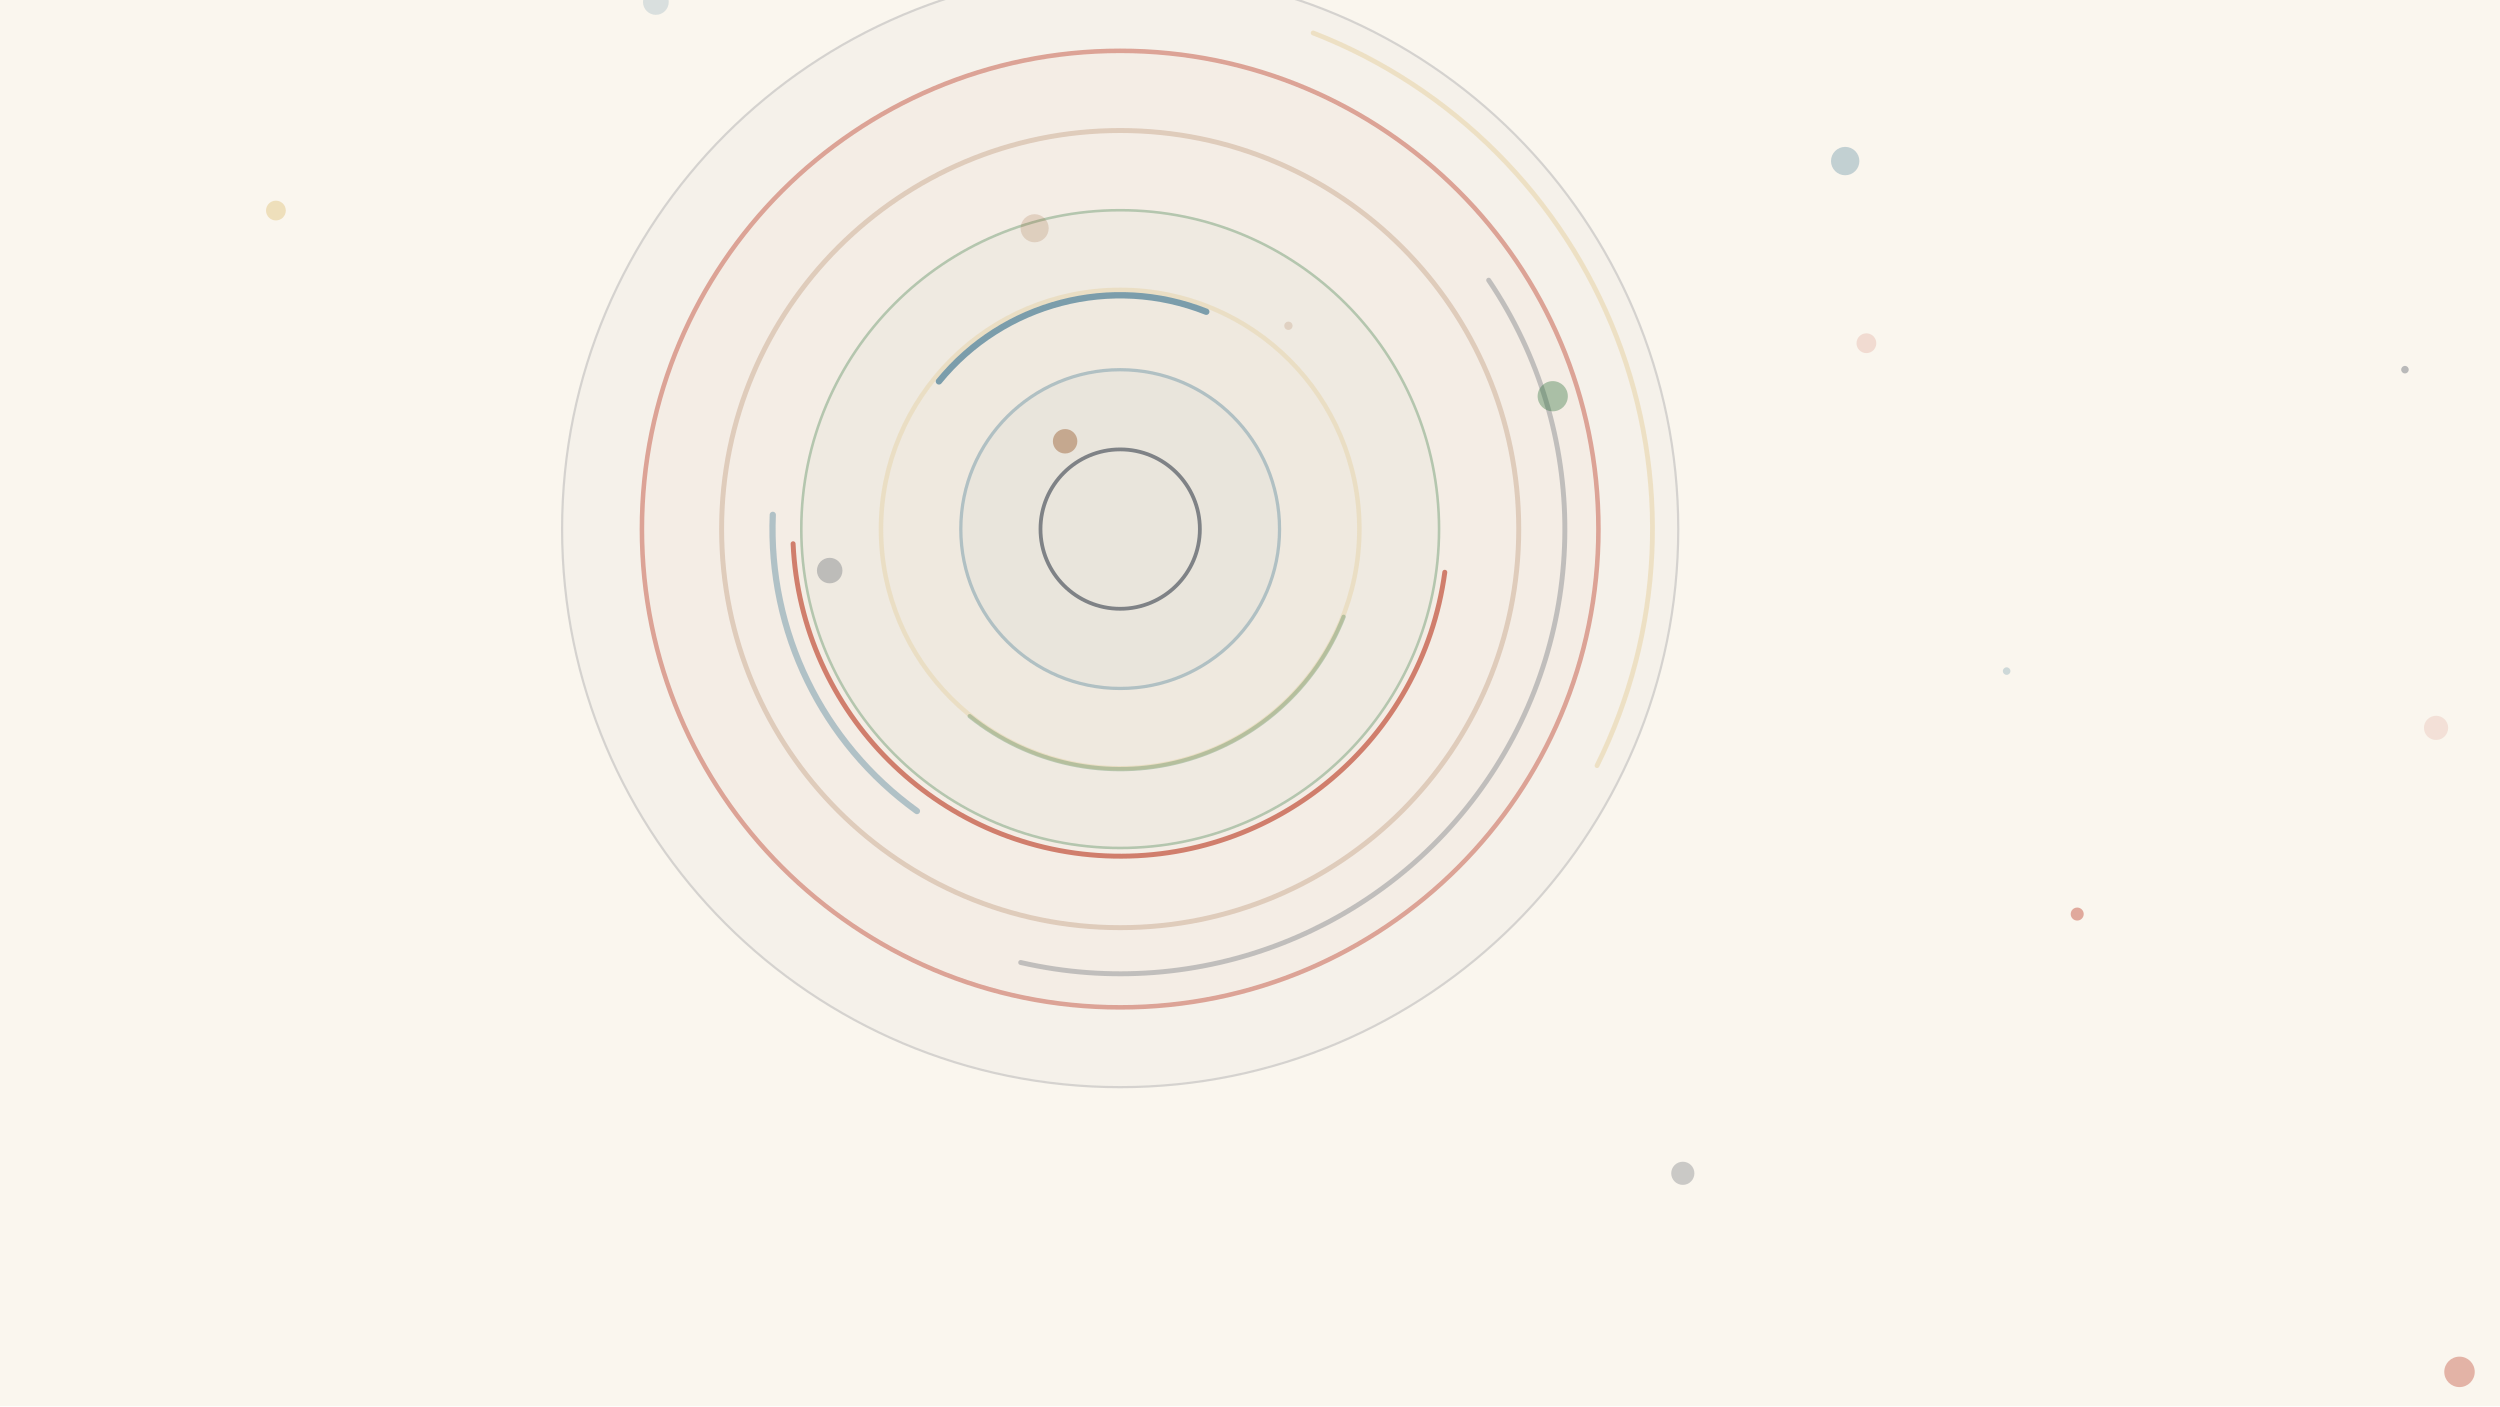
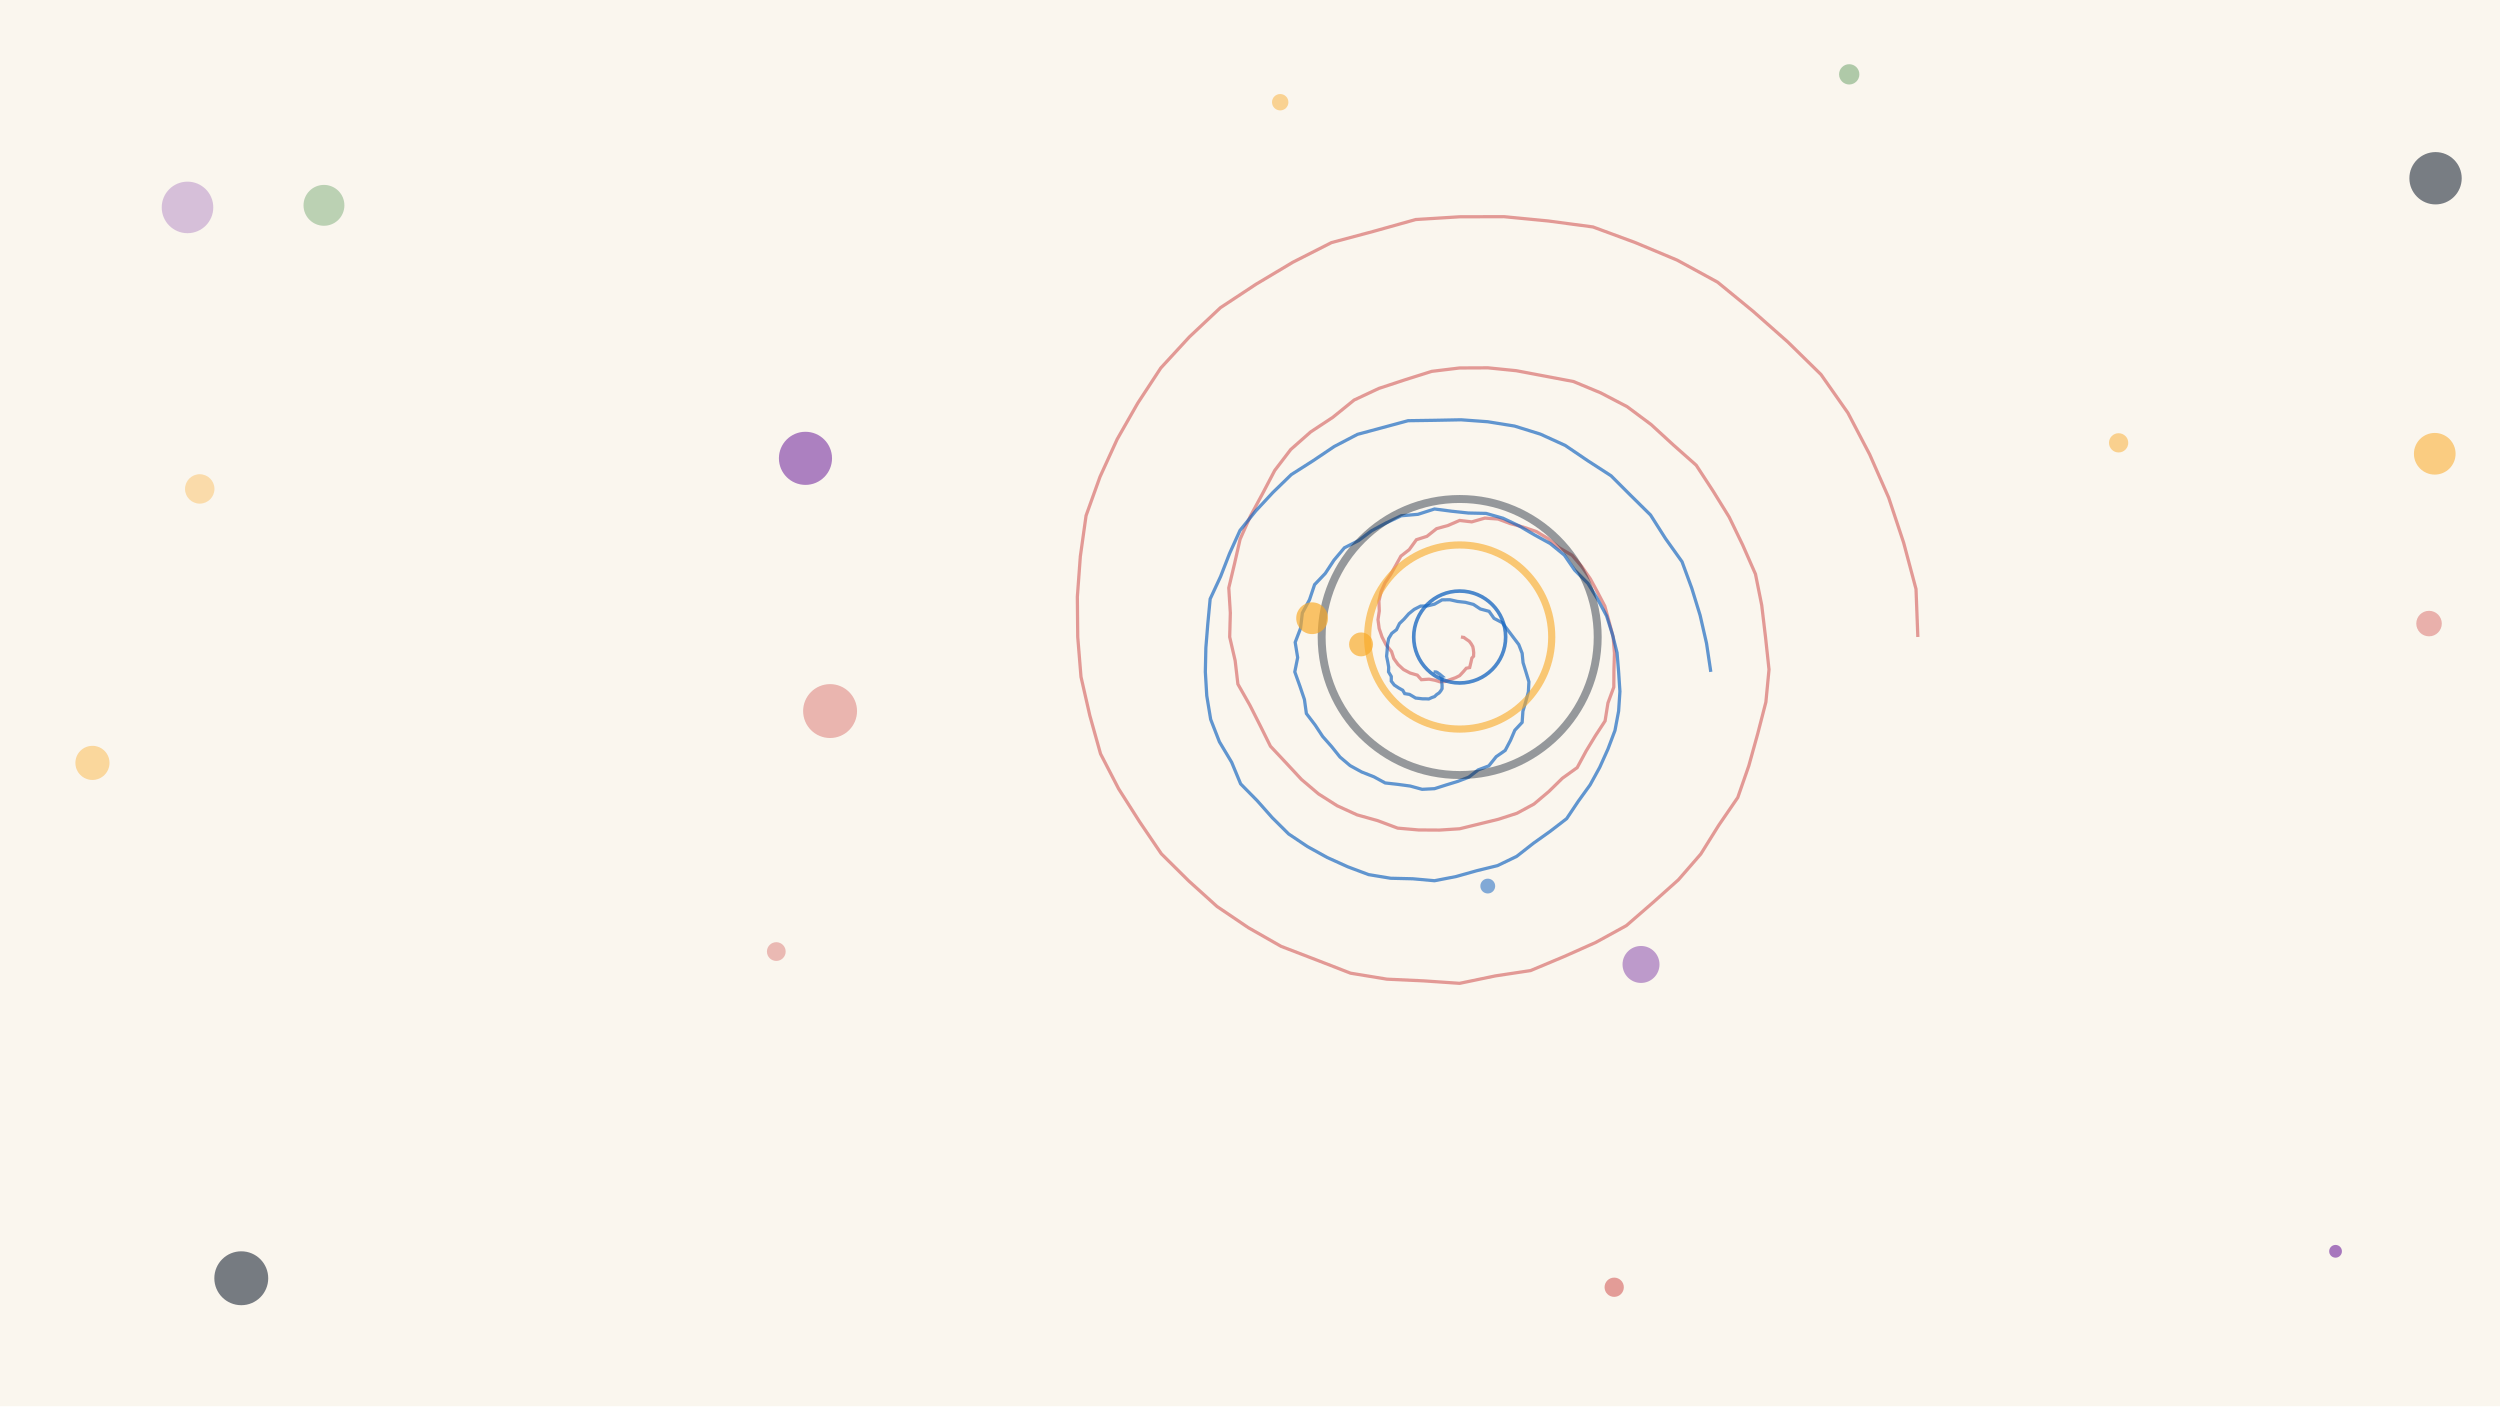
<svg xmlns="http://www.w3.org/2000/svg" viewBox="0 0 1920 1080" width="1920" height="1080">
  <rect width="1920" height="1080" fill="#FAF6EE" />
-   <circle cx="860.294" cy="406.342" r="428.6" fill="#0A1628" fill-opacity="0.13" stroke="#0A1628" stroke-width="1.7" opacity="0.16" />
-   <circle cx="860.294" cy="406.342" r="367.3" fill="#B7311A" fill-opacity="0.05" stroke="#B7311A" stroke-width="3.5" opacity="0.41" />
-   <circle cx="860.294" cy="406.342" r="306.1" fill="none" fill-opacity="0.00" stroke="#8B4513" stroke-width="3.8" opacity="0.20" />
-   <circle cx="860.294" cy="406.342" r="244.9" fill="#2B7038" fill-opacity="0.08" stroke="#2B7038" stroke-width="2.0" opacity="0.32" />
-   <circle cx="860.294" cy="406.342" r="183.7" fill="#D4A843" fill-opacity="0.07" stroke="#D4A843" stroke-width="3.5" opacity="0.18" />
-   <circle cx="860.294" cy="406.342" r="122.4" fill="#1B5E80" fill-opacity="0.11" stroke="#1B5E80" stroke-width="2.5" opacity="0.30" />
-   <circle cx="860.294" cy="406.342" r="61.2" fill="none" fill-opacity="0.00" stroke="#0A1628" stroke-width="2.9" opacity="0.48" />
-   <path d="M 1031.9 473.7 A 184.4 184.4 0 0 1 744.7 550.0" fill="none" stroke="#2B7038" stroke-width="3.3" opacity="0.28" stroke-linecap="round" />
-   <path d="M 1109.6 439.5 A 251.5 251.5 0 0 1 609.1 417.6" fill="none" stroke="#B7311A" stroke-width="3.8" opacity="0.59" stroke-linecap="round" />
-   <path d="M 704.2 622.9 A 267.0 267.0 0 0 1 593.5 395.4" fill="none" stroke="#1B5E80" stroke-width="4.8" opacity="0.31" stroke-linecap="round" />
-   <path d="M 1143.3 215.2 A 341.5 341.5 0 0 1 783.9 739.2" fill="none" stroke="#0A1628" stroke-width="3.8" opacity="0.22" stroke-linecap="round" />
-   <path d="M 1008.5 25.3 A 408.8 408.8 0 0 1 1226.5 588.0" fill="none" stroke="#D4A843" stroke-width="3.7" opacity="0.23" stroke-linecap="round" />
-   <path d="M 721.1 292.9 A 179.5 179.5 0 0 1 926.4 239.4" fill="none" stroke="#1B5E80" stroke-width="4.9" opacity="0.55" stroke-linecap="round" />
-   <circle cx="794.6" cy="175.3" r="10.8" fill="#8B4513" opacity="0.17" />
-   <circle cx="818.0" cy="338.9" r="9.4" fill="#8B4513" opacity="0.38" />
-   <circle cx="1870.9" cy="559.0" r="9.3" fill="#B7311A" opacity="0.11" />
-   <circle cx="1417.1" cy="123.7" r="10.9" fill="#1B5E80" opacity="0.25" />
-   <circle cx="1541.1" cy="515.4" r="2.9" fill="#1B5E80" opacity="0.20" />
-   <circle cx="1847.0" cy="283.9" r="2.9" fill="#0A1628" opacity="0.27" />
-   <circle cx="211.9" cy="161.7" r="7.6" fill="#D4A843" opacity="0.30" />
-   <circle cx="989.5" cy="250.2" r="3.2" fill="#8B4513" opacity="0.15" />
-   <circle cx="503.7" cy="1.5" r="9.9" fill="#1B5E80" opacity="0.15" />
-   <circle cx="637.2" cy="438.2" r="9.8" fill="#0A1628" opacity="0.22" />
-   <circle cx="1192.5" cy="304.3" r="11.6" fill="#2B7038" opacity="0.37" />
-   <circle cx="1595.3" cy="702.0" r="5.0" fill="#B7311A" opacity="0.39" />
-   <circle cx="1888.9" cy="1053.6" r="11.7" fill="#B7311A" opacity="0.34" />
-   <circle cx="1292.4" cy="901.1" r="8.9" fill="#0A1628" opacity="0.20" />
-   <circle cx="1433.4" cy="263.6" r="7.6" fill="#B7311A" opacity="0.14" />
+   <polyline points="1122.0,489.2 1124.4,489.6 1124.8,490.0 1126.1,490.9 1128.4,492.5 1129.7,494.2 1131.1,496.6 1131.5,498.6 1131.8,501.2 1131.7,504.0 1130.4,505.4 1129.7,508.6 1128.7,512.7 1126.1,513.2 1123.8,515.9 1121.0,518.9 1117.8,520.5 1114.1,521.8 1109.9,523.4 1105.7,523.6 1101.9,522.4 1097.5,521.6 1091.6,522.0 1088.5,518.5 1083.0,516.9 1077.9,514.2 1073.7,510.3 1070.4,505.7 1068.7,500.4 1064.5,495.2 1061.4,489.2 1059.2,482.7 1058.3,475.9 1059.3,469.2 1059.0,461.6 1060.7,454.4 1063.7,447.6 1067.9,441.4 1071.8,434.5 1075.9,427.1 1082.3,422.1 1087.8,414.5 1095.9,411.9 1103.3,406.0 1112.0,403.6 1121.0,399.7 1130.3,400.8 1140.4,397.9 1150.5,398.6 1159.8,402.1 1169.8,404.8 1179.9,408.2 1189.0,413.7 1197.3,420.6 1207.4,426.5 1214.8,435.1 1221.4,444.6 1226.9,454.8 1232.5,465.5 1235.7,477.2 1238.9,489.2 1239.9,501.7 1239.5,514.4 1239.4,527.7 1234.9,539.9 1232.7,553.7 1225.3,565.0 1218.2,576.7 1211.3,589.5 1199.9,597.7 1189.5,607.9 1178.1,617.5 1165.0,624.6 1150.8,629.2 1136.1,632.8 1121.0,636.5 1105.5,637.5 1089.5,637.4 1073.4,636.0 1058.2,630.3 1042.2,625.8 1026.9,618.8 1012.6,609.7 999.5,598.6 987.8,586.0 975.7,573.1 967.9,557.4 959.9,541.6 950.7,525.4 948.6,507.4 944.4,489.2 944.9,470.7 943.7,451.5 948.1,433.0 952.4,414.1 960.3,396.4 969.6,379.2 979.0,361.3 991.3,345.2 1006.6,331.7 1023.6,320.5 1040.0,307.2 1059.0,298.3 1079.0,291.7 1099.6,285.2 1121.0,282.6 1142.8,282.5 1164.5,284.7 1186.2,288.8 1208.4,293.0 1229.3,301.7 1249.6,312.3 1268.0,326.0 1285.0,341.6 1302.7,357.3 1315.5,376.9 1328.0,397.1 1338.4,418.6 1348.2,440.9 1353.0,464.8 1355.9,489.2 1358.6,514.2 1356.2,539.2 1349.9,563.6 1343.1,588.1 1334.6,612.5 1320.0,633.8 1306.2,655.9 1289.0,675.7 1269.3,693.3 1249.0,710.9 1225.5,723.8 1200.8,734.8 1175.5,745.4 1148.4,749.5 1121.0,755.2 1093.3,753.3 1065.2,752.0 1037.2,747.4 1010.7,737.1 983.9,726.8 958.8,712.5 934.7,696.2 913.0,676.6 891.9,655.7 875.2,631.1 859.1,605.8 845.2,578.9 837.0,549.6 830.2,519.8 827.7,489.2 827.4,458.4 829.7,427.3 834.1,396.0 844.8,366.2 858.0,337.3 873.8,309.6 891.5,282.6 913.5,258.7 937.3,236.3 964.6,218.3 992.9,201.4 1022.6,186.3 1054.8,177.7 1087.3,168.6 1121.0,166.5 1155.0,166.4 1189.0,169.7 1223.4,174.3 1255.9,186.3 1288.1,199.8 1319.1,216.7 1346.3,239.0 1372.9,262.5 1398.5,287.6 1419.2,317.1 1435.9,349.0 1450.5,382.2 1462.0,416.8 1471.5,452.4 1472.9,489.2" fill="none" stroke="#C62828" stroke-width="2.5" opacity="0.45" />
+   <polyline points="1101.0,516.0 1103.0,516.1 1103.9,516.5 1104.1,516.8 1105.6,517.7 1107.6,519.4 1106.6,519.6 1107.5,521.2 1107.4,522.3 1107.2,523.5 1107.5,526.1 1107.5,528.9 1106.5,530.6 1105.2,532.2 1103.5,533.3 1101.7,535.0 1099.7,535.7 1097.3,536.8 1095.0,536.7 1092.5,536.7 1090.0,536.4 1087.2,536.1 1084.9,534.7 1082.5,533.3 1078.8,532.7 1077.3,530.1 1074.1,528.3 1070.8,526.1 1068.5,523.1 1068.5,519.5 1066.4,516.0 1066.5,512.3 1065.8,508.4 1064.9,504.0 1065.3,499.8 1065.6,495.2 1066.5,490.4 1068.9,486.4 1072.5,483.6 1074.8,478.9 1078.3,475.5 1081.9,471.4 1086.1,468.0 1091.0,465.5 1096.4,465.3 1101.7,464.0 1107.5,460.7 1113.5,460.6 1119.3,461.9 1125.5,462.6 1131.6,464.2 1136.9,467.7 1143.6,469.5 1147.4,474.9 1153.7,478.2 1157.8,483.6 1162.0,489.2 1166.4,495.0 1169.0,501.7 1169.7,508.9 1171.9,516.0 1174.2,523.6 1173.8,531.3 1171.8,538.8 1169.6,546.2 1169.0,554.8 1163.4,560.8 1160.1,568.5 1156.0,576.3 1149.1,581.1 1143.4,588.2 1135.2,591.3 1128.0,596.9 1119.6,600.1 1110.8,602.8 1101.7,605.7 1092.2,606.2 1083.1,603.7 1073.6,602.4 1063.8,601.3 1055.2,596.6 1045.8,592.9 1036.9,588.0 1029.1,581.4 1022.7,573.4 1015.8,565.6 1010.0,556.8 1003.3,548.0 1001.8,537.2 998.3,526.9 994.4,516.0 996.6,505.0 994.7,493.3 998.8,482.6 1000.2,470.8 1005.7,460.6 1009.6,449.0 1017.8,440.4 1024.5,430.2 1032.5,420.7 1043.5,415.1 1053.4,407.6 1064.6,401.6 1076.2,396.1 1089.0,395.0 1101.7,390.9 1114.7,392.6 1127.7,394.0 1141.3,394.3 1154.3,398.0 1166.5,403.8 1178.3,410.7 1190.5,417.4 1201.4,426.3 1209.3,437.8 1219.5,448.0 1227.0,460.2 1233.9,473.1 1238.3,487.0 1241.9,501.3 1243.1,516.0 1244.1,531.0 1243.1,546.1 1240.3,561.0 1234.9,575.3 1228.6,589.3 1221.2,602.8 1212.1,615.4 1203.2,628.7 1190.6,638.4 1177.7,647.6 1164.8,657.7 1150.1,664.8 1134.2,668.7 1118.2,673.2 1101.7,676.4 1085.0,674.9 1068.0,674.5 1051.1,671.7 1035.1,665.7 1019.4,658.6 1004.2,650.2 989.7,640.5 977.2,628.1 965.5,614.9 952.8,602.0 945.9,585.4 936.5,569.7 929.8,552.5 926.8,534.4 925.7,516.0 926.1,497.5 927.6,479.0 929.4,460.0 937.4,442.8 944.3,425.1 952.3,407.4 964.4,392.4 977.6,378.2 991.7,364.5 1008.2,354.0 1024.7,342.9 1042.5,333.6 1061.8,328.4 1081.4,323.1 1101.7,322.8 1122.1,322.4 1142.6,323.9 1163.1,327.2 1183.0,333.4 1202.1,342.1 1219.5,353.9 1237.3,365.4 1252.3,380.4 1267.6,395.5 1279.1,413.6 1291.8,431.4 1299.3,451.8 1305.7,472.6 1310.6,494.0 1313.9,516.0" fill="none" stroke="#1565C0" stroke-width="2.5" opacity="0.67" />
+   <circle cx="1121.035" cy="489.227" r="106.0" fill="none" fill-opacity="0.00" stroke="#0A1628" stroke-width="6.1" opacity="0.42" />
+   <circle cx="1121.035" cy="489.227" r="70.7" fill="none" fill-opacity="0.00" stroke="#F9A825" stroke-width="5.5" opacity="0.61" />
+   <circle cx="1121.035" cy="489.227" r="35.3" fill="none" fill-opacity="0.00" stroke="#1565C0" stroke-width="2.8" opacity="0.76" />
+   <circle cx="71.0" cy="585.9" r="13.1" fill="#F9A825" opacity="0.41" />
+   <circle cx="1870.5" cy="136.9" r="20.1" fill="#0A1628" opacity="0.54" />
+   <circle cx="983.2" cy="78.5" r="6.3" fill="#F9A825" opacity="0.46" />
+   <circle cx="1869.9" cy="348.5" r="16.0" fill="#F9A825" opacity="0.54" />
+   <circle cx="1865.5" cy="478.9" r="9.8" fill="#C62828" opacity="0.34" />
+   <circle cx="1420.2" cy="57.1" r="7.8" fill="#2E7D32" opacity="0.37" />
+   <circle cx="1007.7" cy="474.8" r="12.2" fill="#F9A825" opacity="0.67" />
+   <circle cx="185.3" cy="981.7" r="20.7" fill="#0A1628" opacity="0.55" />
+   <circle cx="248.8" cy="157.7" r="15.7" fill="#2E7D32" opacity="0.31" />
+   <circle cx="1142.6" cy="680.5" r="5.7" fill="#1565C0" opacity="0.53" />
+   <circle cx="1260.3" cy="740.7" r="14.2" fill="#6A1B9A" opacity="0.42" />
+   <circle cx="596.2" cy="730.8" r="7.2" fill="#C62828" opacity="0.30" />
+   <circle cx="1045.3" cy="494.9" r="9.2" fill="#F9A825" opacity="0.66" />
+   <circle cx="153.4" cy="375.5" r="11.3" fill="#F9A825" opacity="0.34" />
+   <circle cx="144.0" cy="159.3" r="19.8" fill="#6A1B9A" opacity="0.25" />
+   <circle cx="1627.1" cy="340.1" r="7.4" fill="#F9A825" opacity="0.48" />
+   <circle cx="1239.7" cy="988.6" r="7.4" fill="#C62828" opacity="0.44" />
+   <circle cx="1793.7" cy="961.0" r="4.9" fill="#6A1B9A" opacity="0.58" />
+   <circle cx="618.6" cy="352.0" r="20.4" fill="#6A1B9A" opacity="0.54" />
+   <circle cx="637.5" cy="546.1" r="20.7" fill="#C62828" opacity="0.32" />
</svg>
